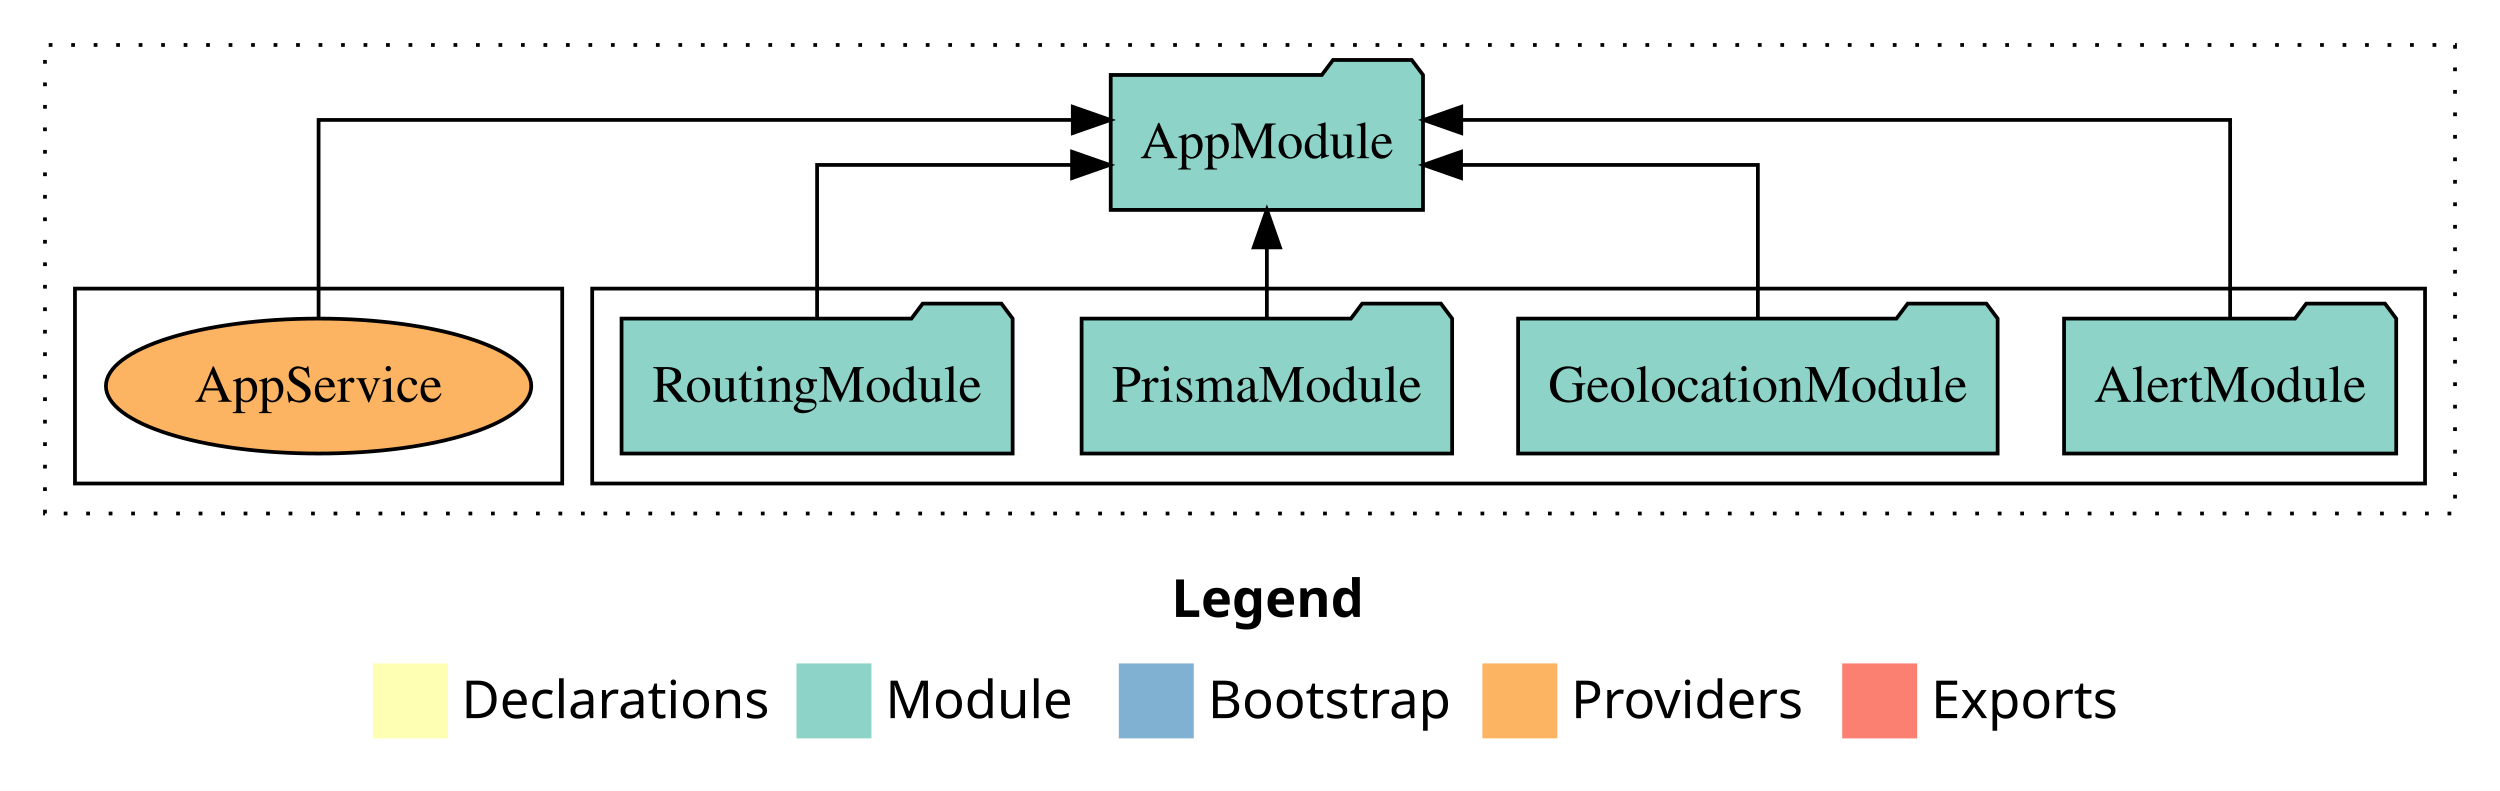
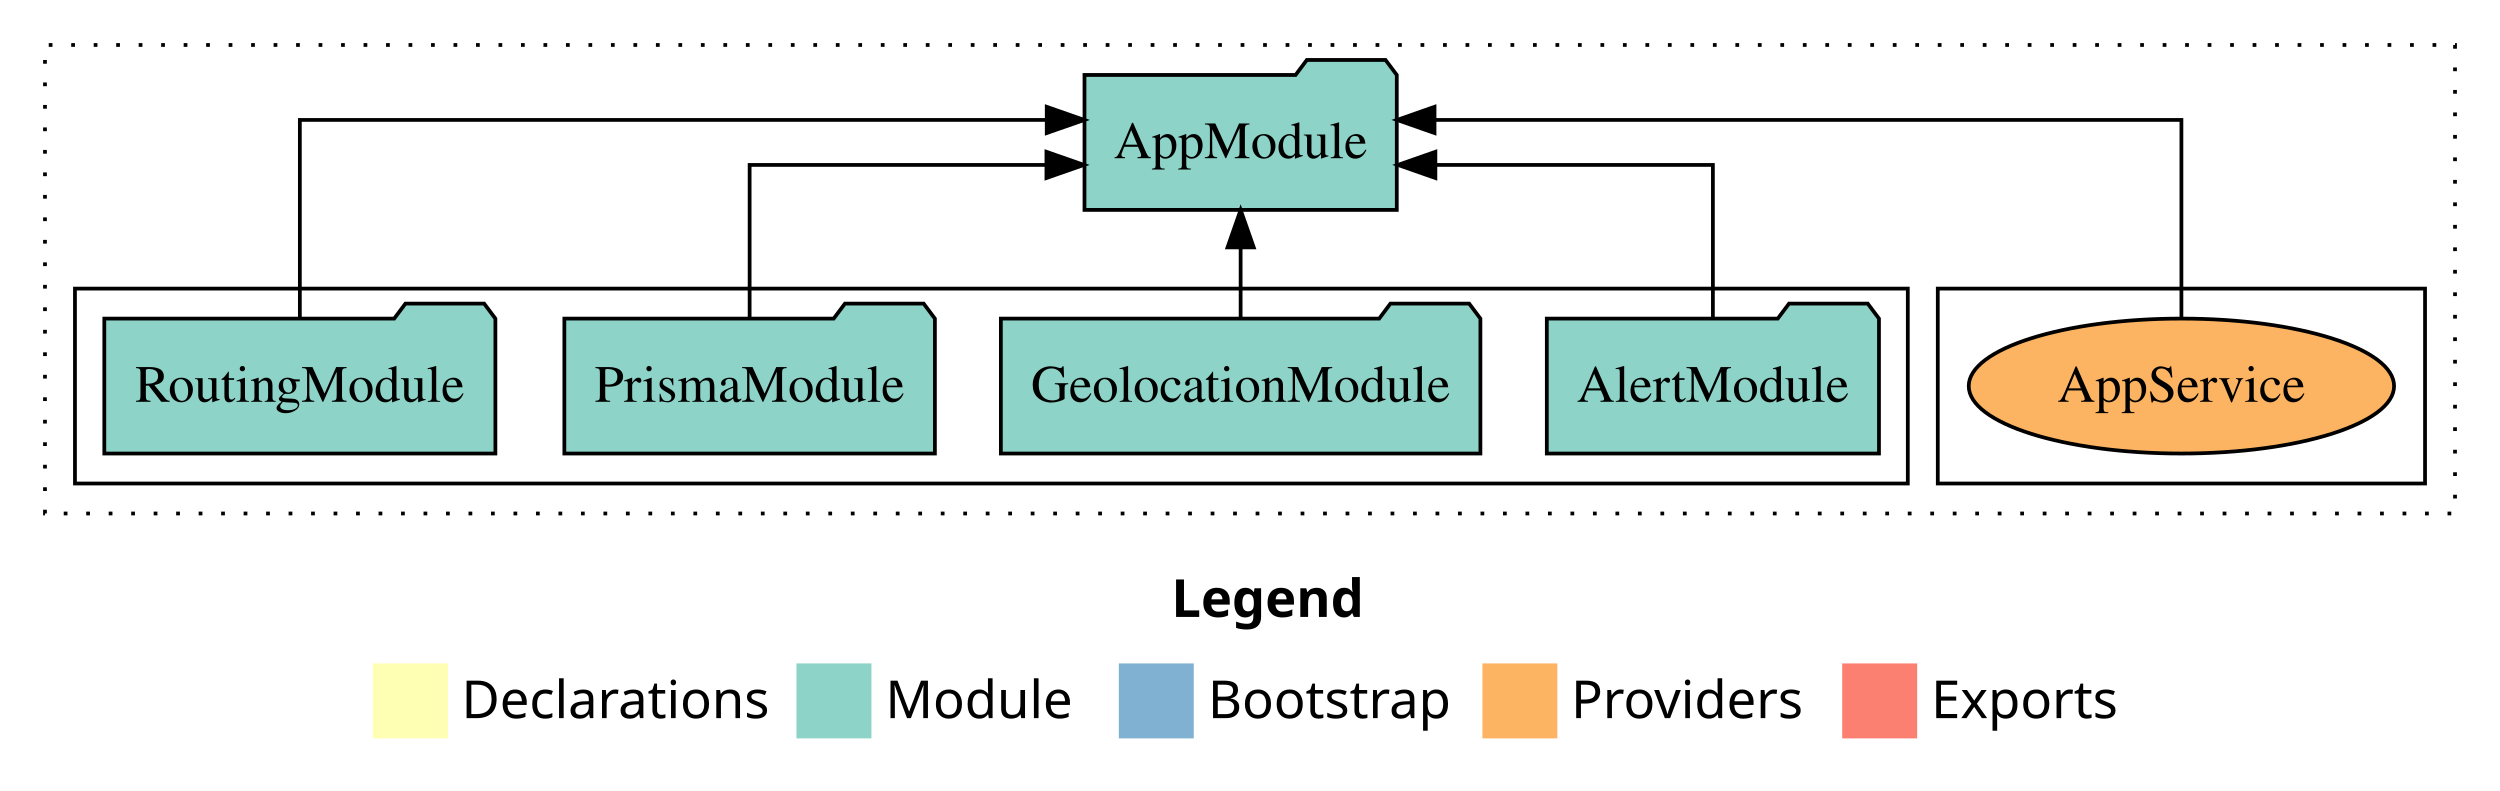
<svg xmlns="http://www.w3.org/2000/svg" width="667pt" height="211pt" viewBox="0.00 0.00 667.00 211.00">
  <g id="graph0" class="graph" transform="scale(1 1) rotate(0) translate(4 207)">
    <polygon fill="white" stroke="transparent" points="-4,4 -4,-207 663,-207 663,4 -4,4" />
    <text text-anchor="start" x="308.51" y="-42.4" font-family="Times-12" font-weight="bold" font-size="14.00">Legend</text>
    <polygon fill="#ffffb3" stroke="transparent" points="95.5,-10 95.5,-30 115.5,-30 115.5,-10 95.5,-10" />
    <text text-anchor="start" x="119.13" y="-15.4" font-family="Times-12" font-size="14.00">  Declarations</text>
    <polygon fill="#8dd3c7" stroke="transparent" points="208.5,-10 208.5,-30 228.5,-30 228.5,-10 208.5,-10" />
    <text text-anchor="start" x="232.23" y="-15.4" font-family="Times-12" font-size="14.00">  Module</text>
    <polygon fill="#80b1d3" stroke="transparent" points="294.5,-10 294.5,-30 314.5,-30 314.5,-10 294.5,-10" />
    <text text-anchor="start" x="318.28" y="-15.4" font-family="Times-12" font-size="14.00">  Bootstrap</text>
    <polygon fill="#fdb462" stroke="transparent" points="391.5,-10 391.5,-30 411.5,-30 411.5,-10 391.5,-10" />
    <text text-anchor="start" x="415.17" y="-15.4" font-family="Times-12" font-size="14.00">  Providers</text>
    <polygon fill="#fb8072" stroke="transparent" points="487.5,-10 487.5,-30 507.5,-30 507.5,-10 487.5,-10" />
    <text text-anchor="start" x="511.23" y="-15.4" font-family="Times-12" font-size="14.00">  Exports</text>
    <g id="clust1" class="cluster">
      <polygon fill="none" stroke="black" stroke-dasharray="1,5" points="8,-70 8,-195 651,-195 651,-70 8,-70" />
    </g>
+     <g id="clust6" class="cluster">
+       <polygon fill="none" stroke="black" points="513,-78 513,-130 643,-130 643,-78 513,-78" />
+     </g>
    <g id="clust3" class="cluster">
-       <polygon fill="none" stroke="black" points="154,-78 154,-130 643,-130 643,-78 154,-78" />
-     </g>
-     <g id="clust6" class="cluster">
-       <polygon fill="none" stroke="black" points="16,-78 16,-130 146,-130 146,-78 16,-78" />
+       <polygon fill="none" stroke="black" points="16,-78 16,-130 505,-130 505,-78 16,-78" />
    </g>
    <g id="node1" class="node">
-       <polygon fill="#8dd3c7" stroke="black" points="635.31,-122 632.31,-126 611.31,-126 608.31,-122 546.69,-122 546.69,-86 635.31,-86 635.31,-122" />
-       <text text-anchor="middle" x="591" y="-99.8" font-family="Times,serif" font-size="14.00">AlertModule</text>
+       <polygon fill="#8dd3c7" stroke="black" points="497.31,-122 494.31,-126 473.31,-126 470.31,-122 408.69,-122 408.69,-86 497.31,-86 497.31,-122" />
+       <text text-anchor="middle" x="453" y="-99.8" font-family="Times,serif" font-size="14.00">AlertModule</text>
    </g>
    <g id="node5" class="node">
-       <polygon fill="#8dd3c7" stroke="black" points="375.66,-187 372.66,-191 351.66,-191 348.66,-187 292.34,-187 292.34,-151 375.66,-151 375.66,-187" />
-       <text text-anchor="middle" x="334" y="-164.8" font-family="Times,serif" font-size="14.00">AppModule</text>
+       <polygon fill="#8dd3c7" stroke="black" points="368.66,-187 365.66,-191 344.66,-191 341.66,-187 285.34,-187 285.34,-151 368.66,-151 368.66,-187" />
+       <text text-anchor="middle" x="327" y="-164.8" font-family="Times,serif" font-size="14.00">AppModule</text>
    </g>
    <g id="edge1" class="edge">
-       <path fill="none" stroke="black" d="M591,-122.28C591,-143.32 591,-175 591,-175 591,-175 385.86,-175 385.86,-175" />
-       <polygon fill="black" stroke="black" points="385.86,-171.5 375.86,-175 385.86,-178.5 385.86,-171.5" />
+       <path fill="none" stroke="black" d="M453,-122.02C453,-139.37 453,-163 453,-163 453,-163 378.96,-163 378.96,-163" />
+       <polygon fill="black" stroke="black" points="378.96,-159.5 368.96,-163 378.96,-166.5 378.96,-159.5" />
    </g>
    <g id="node2" class="node">
-       <polygon fill="#8dd3c7" stroke="black" points="528.97,-122 525.97,-126 504.97,-126 501.97,-122 401.03,-122 401.03,-86 528.97,-86 528.97,-122" />
-       <text text-anchor="middle" x="465" y="-99.8" font-family="Times,serif" font-size="14.00">GeolocationModule</text>
+       <polygon fill="#8dd3c7" stroke="black" points="390.97,-122 387.97,-126 366.97,-126 363.97,-122 263.03,-122 263.03,-86 390.97,-86 390.97,-122" />
+       <text text-anchor="middle" x="327" y="-99.8" font-family="Times,serif" font-size="14.00">GeolocationModule</text>
    </g>
    <g id="edge2" class="edge">
-       <path fill="none" stroke="black" d="M465,-122.02C465,-139.37 465,-163 465,-163 465,-163 385.81,-163 385.81,-163" />
-       <polygon fill="black" stroke="black" points="385.81,-159.5 375.81,-163 385.81,-166.5 385.81,-159.5" />
+       <path fill="none" stroke="black" d="M327,-122.11C327,-122.11 327,-140.99 327,-140.99" />
+       <polygon fill="black" stroke="black" points="323.5,-140.99 327,-150.99 330.5,-140.99 323.5,-140.99" />
    </g>
    <g id="node3" class="node">
-       <polygon fill="#8dd3c7" stroke="black" points="383.43,-122 380.43,-126 359.43,-126 356.43,-122 284.57,-122 284.57,-86 383.43,-86 383.43,-122" />
-       <text text-anchor="middle" x="334" y="-99.8" font-family="Times,serif" font-size="14.00">PrismaModule</text>
+       <polygon fill="#8dd3c7" stroke="black" points="245.43,-122 242.43,-126 221.43,-126 218.43,-122 146.57,-122 146.57,-86 245.43,-86 245.43,-122" />
+       <text text-anchor="middle" x="196" y="-99.8" font-family="Times,serif" font-size="14.00">PrismaModule</text>
    </g>
    <g id="edge3" class="edge">
-       <path fill="none" stroke="black" d="M334,-122.11C334,-122.11 334,-140.99 334,-140.99" />
-       <polygon fill="black" stroke="black" points="330.5,-140.99 334,-150.99 337.5,-140.99 330.5,-140.99" />
+       <path fill="none" stroke="black" d="M196,-122.02C196,-139.37 196,-163 196,-163 196,-163 275.19,-163 275.19,-163" />
+       <polygon fill="black" stroke="black" points="275.19,-166.5 285.19,-163 275.19,-159.5 275.19,-166.5" />
    </g>
    <g id="node4" class="node">
-       <polygon fill="#8dd3c7" stroke="black" points="266.17,-122 263.17,-126 242.17,-126 239.17,-122 161.83,-122 161.83,-86 266.17,-86 266.17,-122" />
-       <text text-anchor="middle" x="214" y="-99.8" font-family="Times,serif" font-size="14.00">RoutingModule</text>
+       <polygon fill="#8dd3c7" stroke="black" points="128.17,-122 125.17,-126 104.17,-126 101.17,-122 23.83,-122 23.83,-86 128.17,-86 128.17,-122" />
+       <text text-anchor="middle" x="76" y="-99.8" font-family="Times,serif" font-size="14.00">RoutingModule</text>
    </g>
    <g id="edge4" class="edge">
-       <path fill="none" stroke="black" d="M214,-122.02C214,-139.37 214,-163 214,-163 214,-163 282.03,-163 282.03,-163" />
-       <polygon fill="black" stroke="black" points="282.03,-166.5 292.03,-163 282.03,-159.5 282.03,-166.5" />
+       <path fill="none" stroke="black" d="M76,-122.28C76,-143.32 76,-175 76,-175 76,-175 275.27,-175 275.27,-175" />
+       <polygon fill="black" stroke="black" points="275.27,-178.5 285.27,-175 275.27,-171.5 275.27,-178.5" />
    </g>
    <g id="node6" class="node">
-       <ellipse fill="#fdb462" stroke="black" cx="81" cy="-104" rx="56.74" ry="18" />
-       <text text-anchor="middle" x="81" y="-99.8" font-family="Times,serif" font-size="14.00">AppService</text>
+       <ellipse fill="#fdb462" stroke="black" cx="578" cy="-104" rx="56.74" ry="18" />
+       <text text-anchor="middle" x="578" y="-99.8" font-family="Times,serif" font-size="14.00">AppService</text>
    </g>
    <g id="edge5" class="edge">
-       <path fill="none" stroke="black" d="M81,-122.28C81,-143.32 81,-175 81,-175 81,-175 282.22,-175 282.22,-175" />
-       <polygon fill="black" stroke="black" points="282.22,-178.5 292.22,-175 282.22,-171.5 282.22,-178.5" />
+       <path fill="none" stroke="black" d="M578,-122.28C578,-143.32 578,-175 578,-175 578,-175 378.73,-175 378.73,-175" />
+       <polygon fill="black" stroke="black" points="378.73,-171.5 368.73,-175 378.73,-178.5 378.73,-171.5" />
    </g>
  </g>
</svg>
